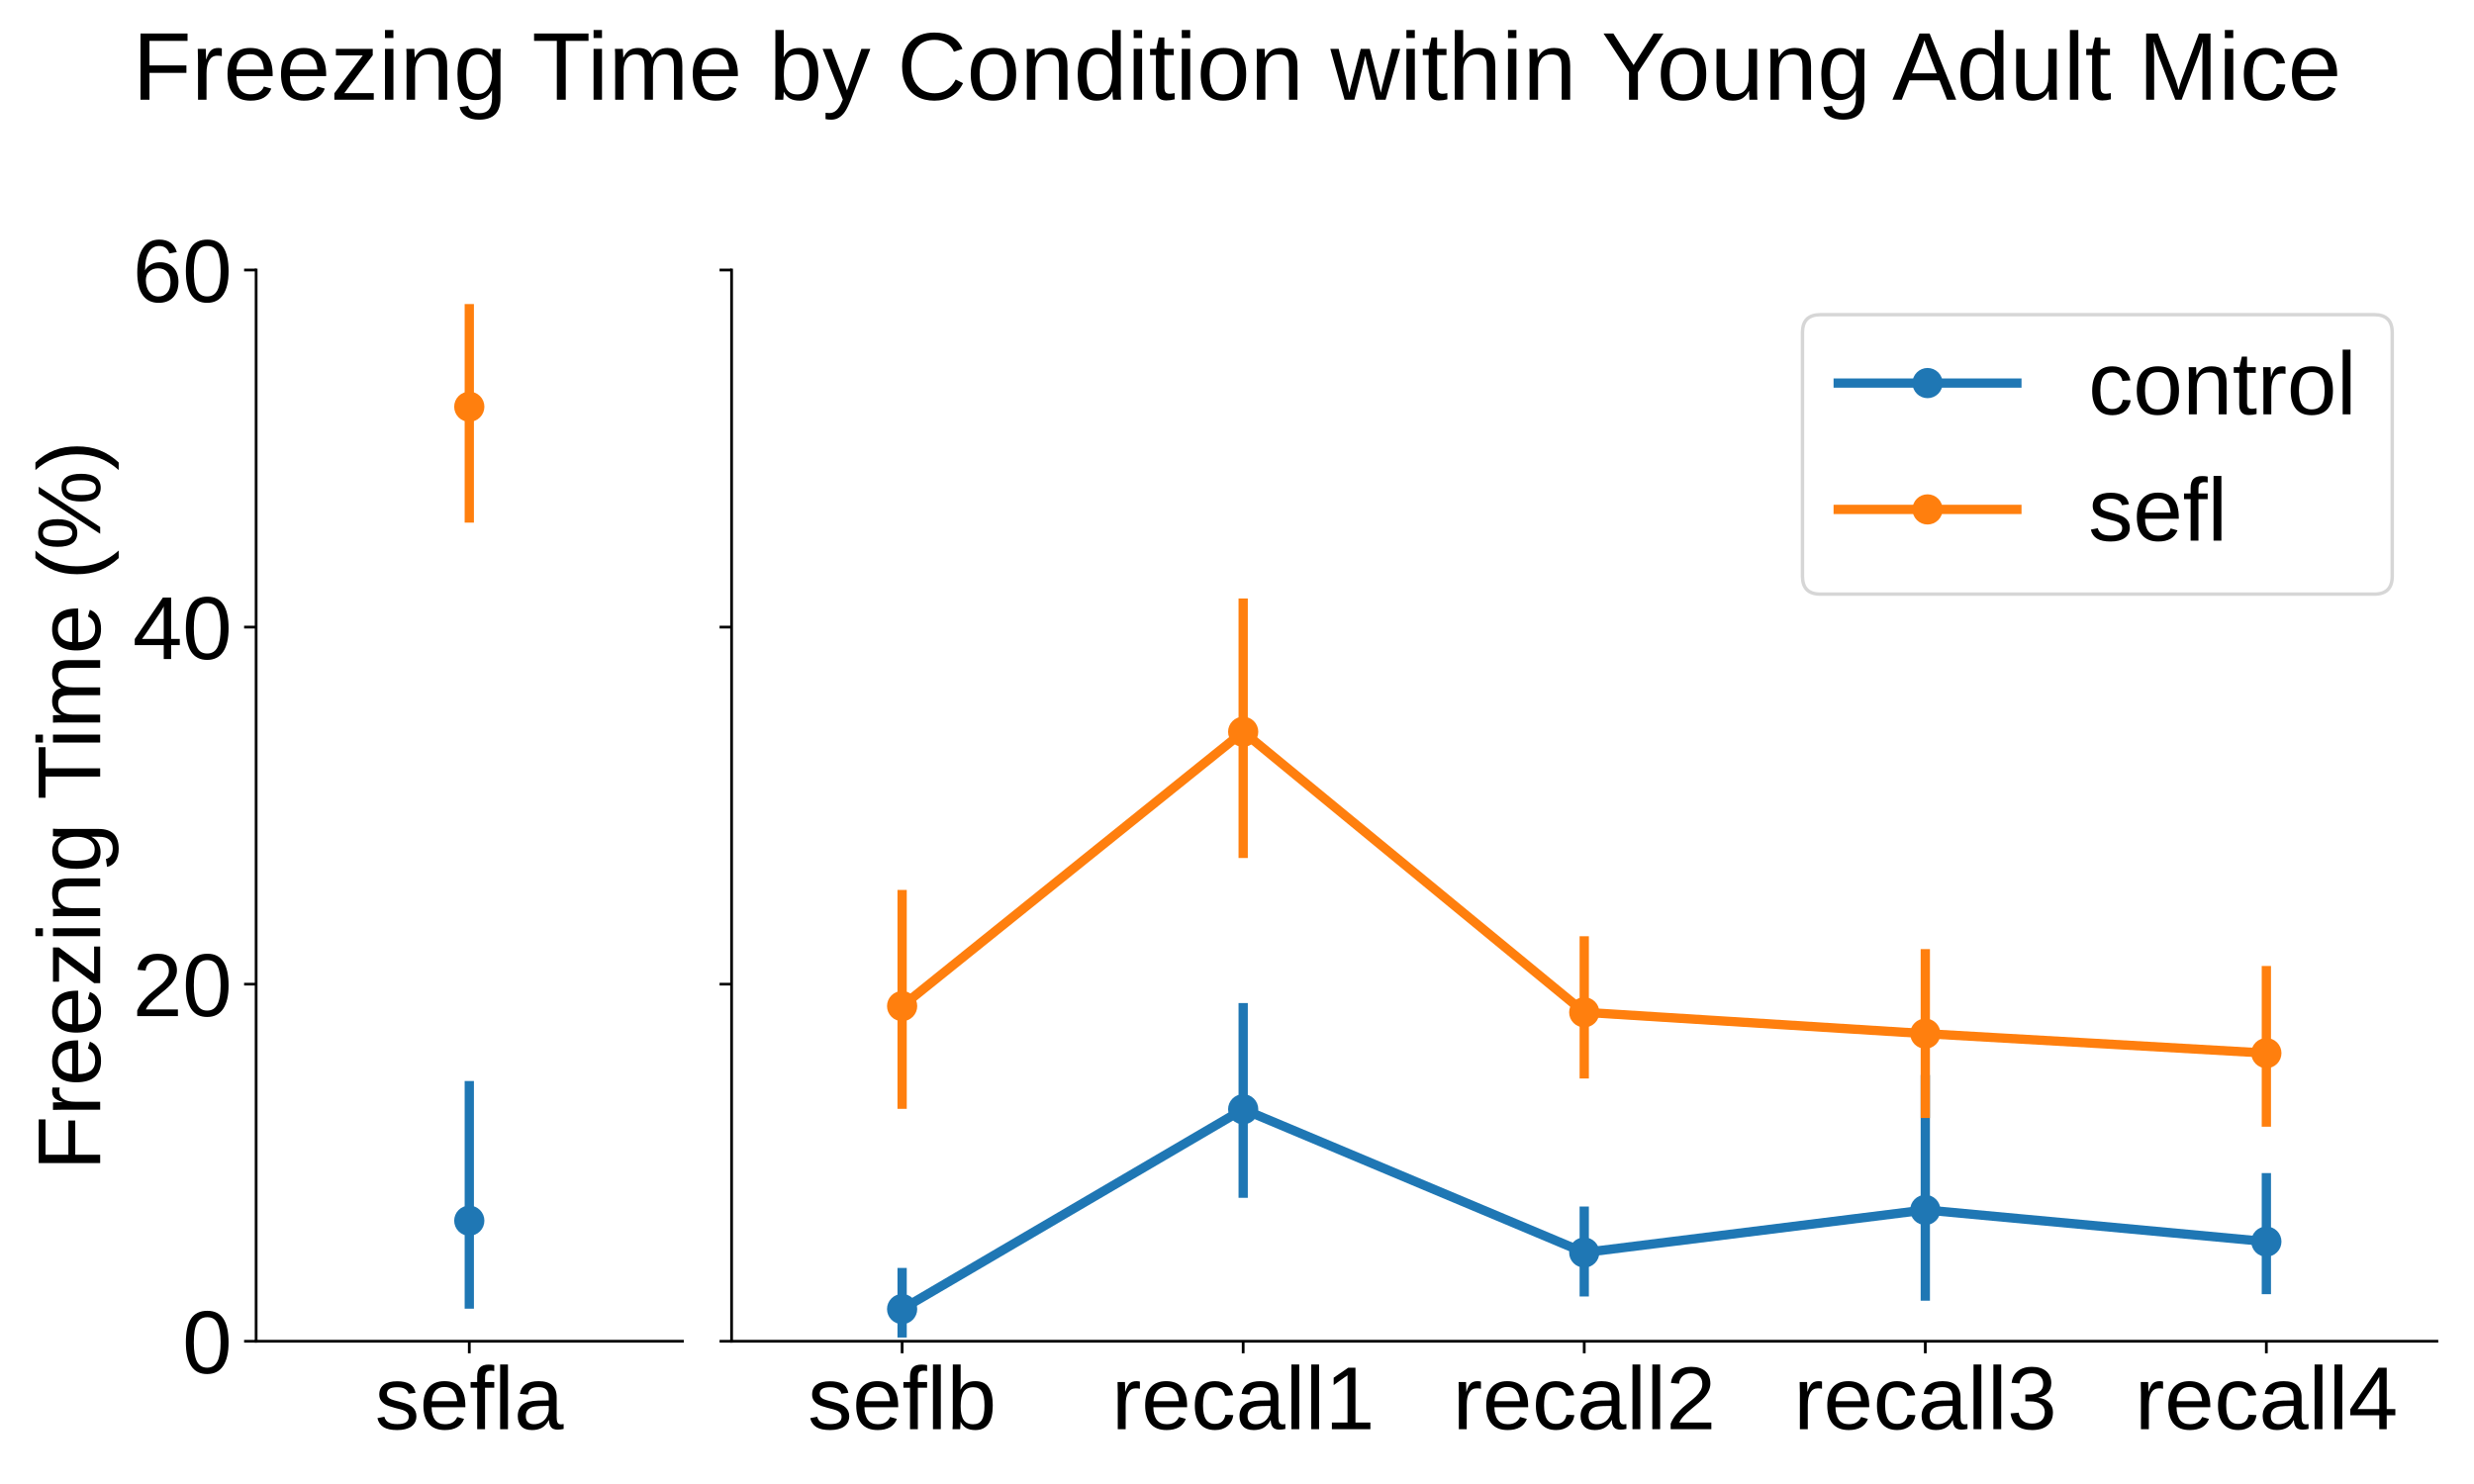
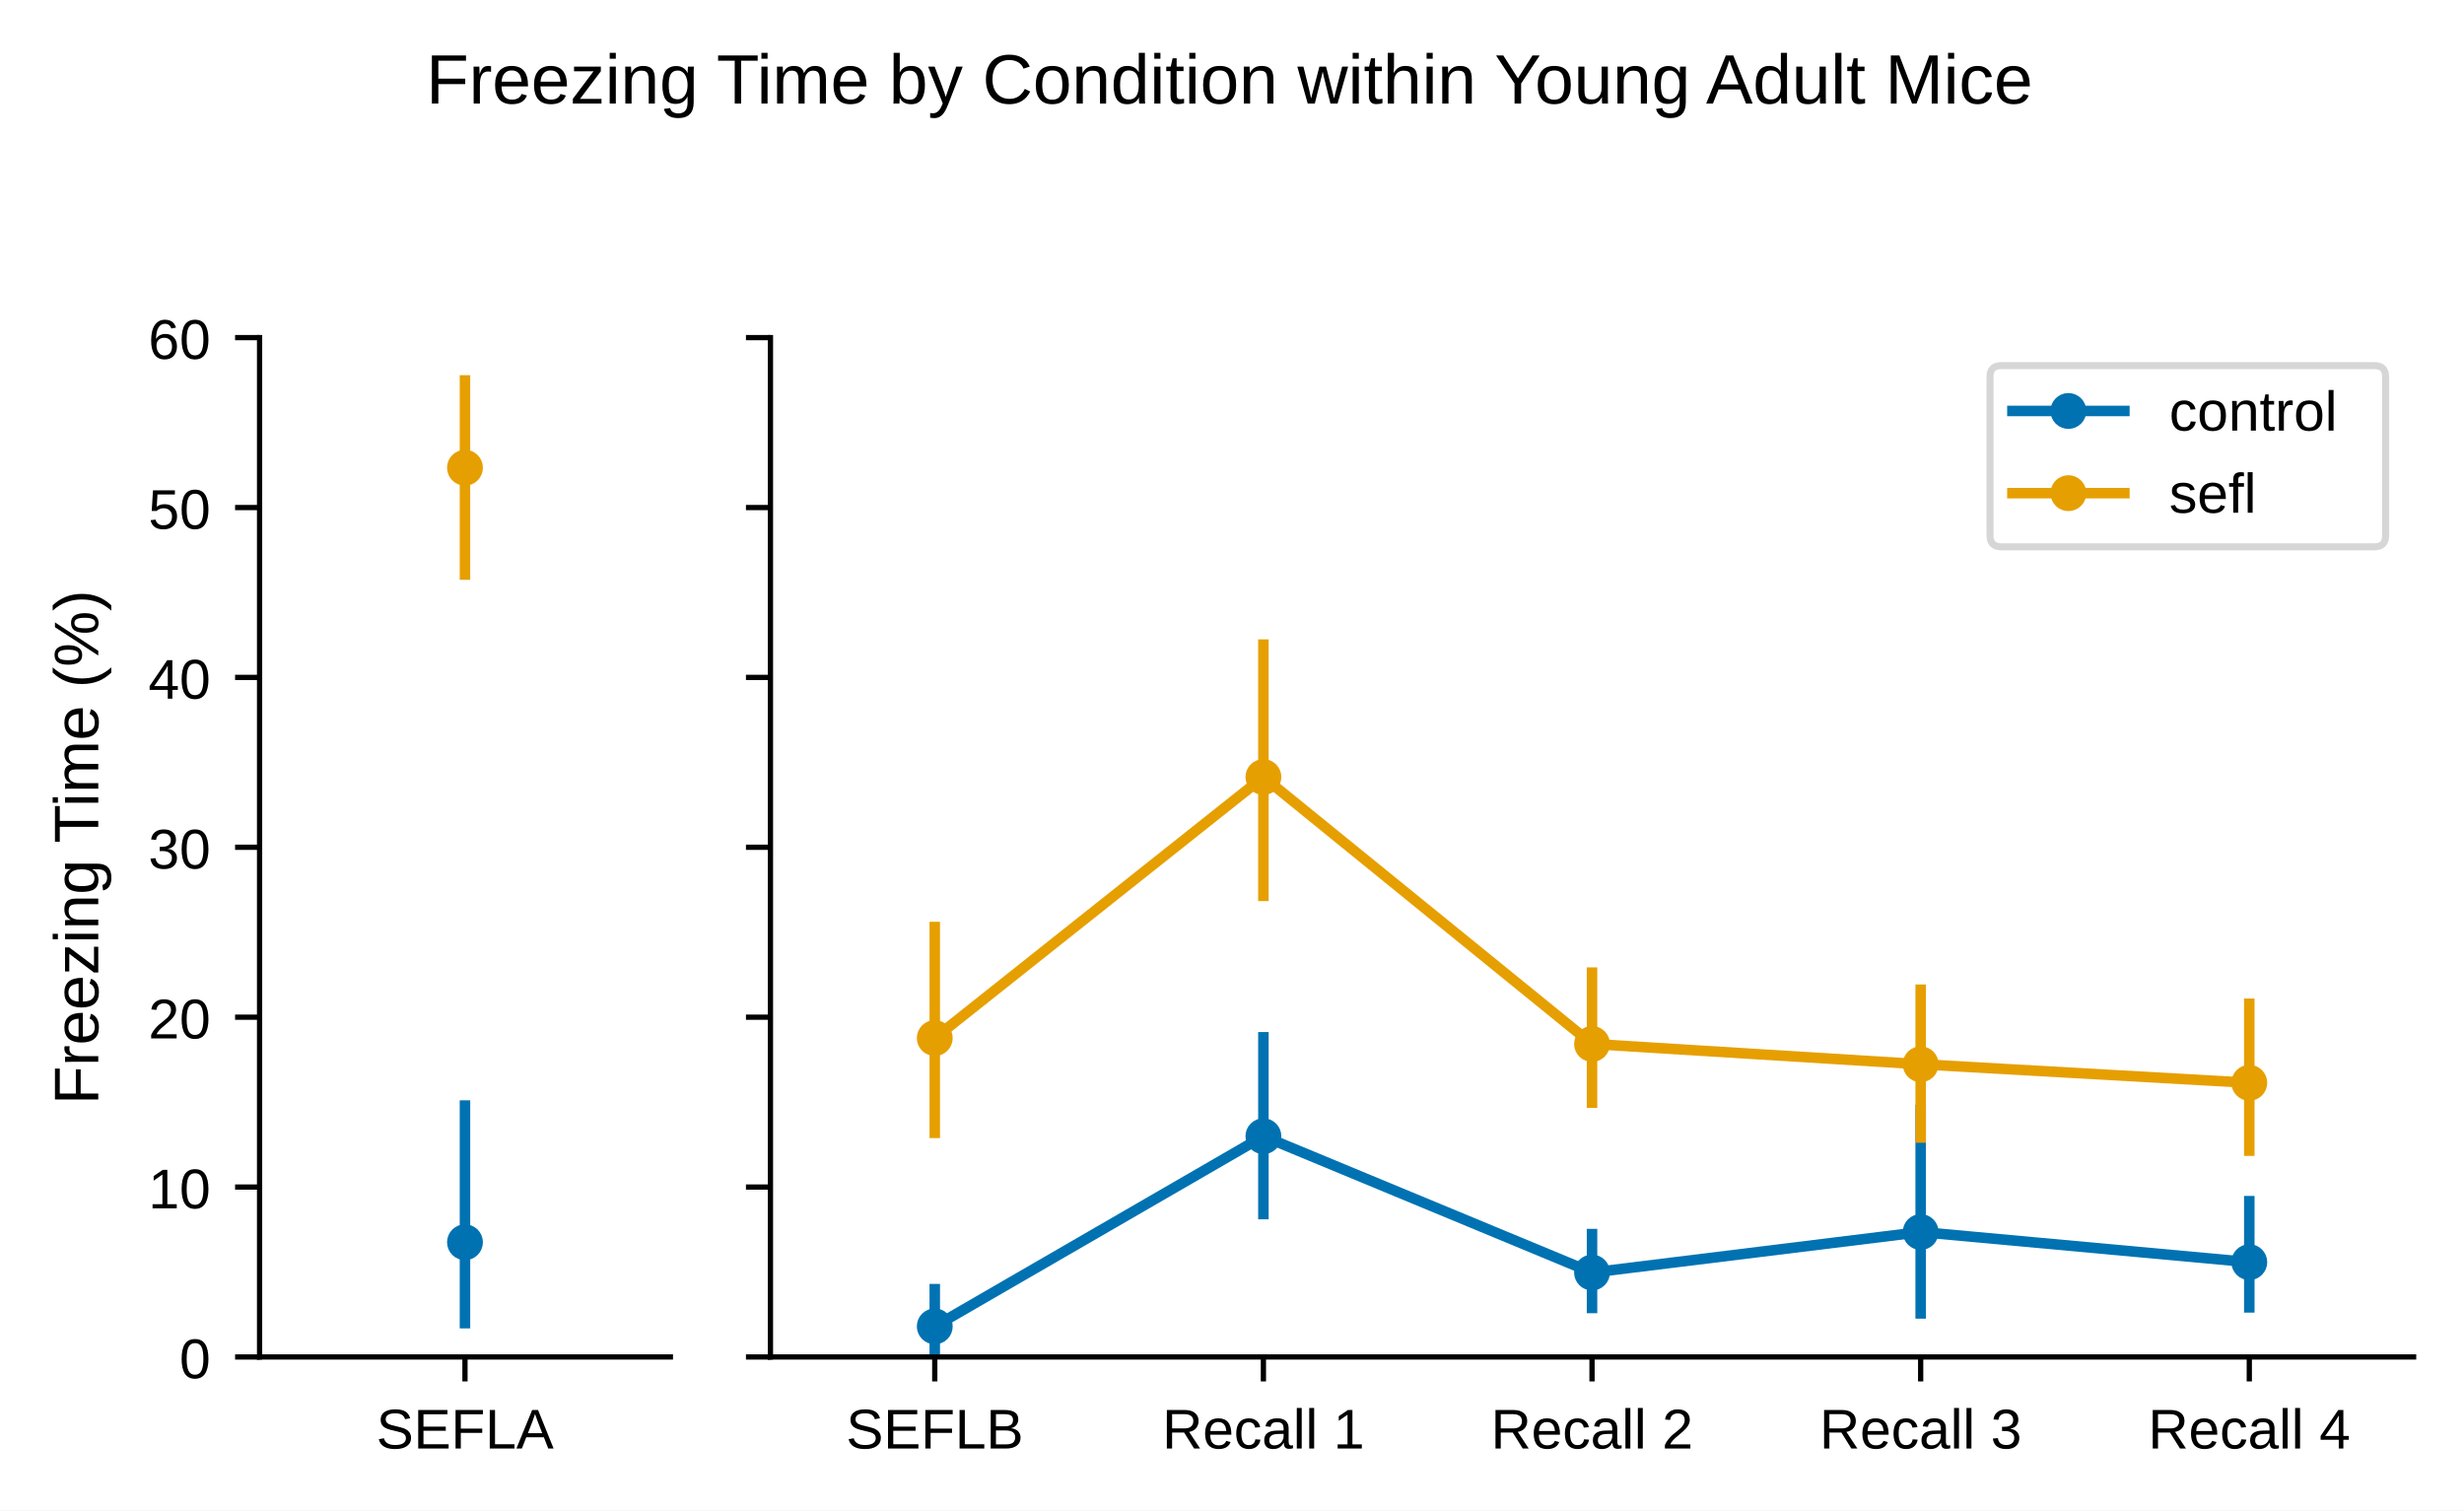
- <svg xmlns="http://www.w3.org/2000/svg" xmlns:xlink="http://www.w3.org/1999/xlink" width="720pt" height="432pt" viewBox="0 0 720 432" version="1.1">
+ <svg xmlns="http://www.w3.org/2000/svg" xmlns:xlink="http://www.w3.org/1999/xlink" width="352.07pt" height="215.822pt" viewBox="0 0 352.07 215.822" version="1.1">
  <defs>
    <style type="text/css">*{stroke-linejoin: round; stroke-linecap: butt}</style>
  </defs>
  <g id="figure_1">
    <g id="patch_1">
-       <path d="M 0 432  L 720 432  L 720 0  L 0 0  z " style="fill: #ffffff" />
+       <path d="M 0 215.822  L 352.07 215.822  L 352.07 -0  L 0 -0  z " style="fill: #ffffff" />
    </g>
    <g id="axes_1">
      <g id="patch_2">
-         <path d="M 74.54 390.44  L 198.612 390.44  L 198.612 78.604  L 74.54 78.604  z " style="fill: #ffffff" />
+         <path d="M 37.09 193.88  L 95.786 193.88  L 95.786 48.24  L 37.09 48.24  z " style="fill: #ffffff" />
      </g>
      <g id="matplotlib.axis_1">
        <g id="xtick_1">
          <g id="line2d_1">
            <defs>
-               <path id="m23a3d93030" d="M 0 0  L 0 3.5  " style="stroke: #000000; stroke-width: 0.8" />
+               <path id="m7a2c6f990d" d="M 0 0  L 0 3.5  " style="stroke: #000000; stroke-width: 0.75" />
            </defs>
            <g>
-               <use xlink:href="#m23a3d93030" x="136.576" y="390.44" style="stroke: #000000; stroke-width: 0.8" />
+               <use xlink:href="#m7a2c6f990d" x="66.438" y="193.88" style="stroke: #000000; stroke-width: 0.75" />
            </g>
          </g>
          <g id="text_1">
-             <text style="font-size: 26px; font-family: 'Arial'; text-anchor: middle" x="136.576" y="416.05" transform="rotate(-0 136.576 416.0503)">sefla</text>
+             <text style="font-size: 8px; font-family: 'Arial', 'Helvetica', 'DejaVu Sans', sans-serif; text-anchor: middle" x="66.438" y="206.959" transform="rotate(-0 66.43831 206.9588)">SEFLA</text>
          </g>
        </g>
      </g>
      <g id="matplotlib.axis_2">
        <g id="ytick_1">
          <g id="line2d_2">
            <defs>
-               <path id="m4cb5bb65d4" d="M 0 0  L -3.5 0  " style="stroke: #000000; stroke-width: 0.8" />
+               <path id="m211f5ee163" d="M 0 0  L -3.5 0  " style="stroke: #000000; stroke-width: 0.75" />
            </defs>
            <g>
-               <use xlink:href="#m4cb5bb65d4" x="74.54" y="390.44" style="stroke: #000000; stroke-width: 0.8" />
+               <use xlink:href="#m211f5ee163" x="37.09" y="193.88" style="stroke: #000000; stroke-width: 0.75" />
            </g>
          </g>
          <g id="text_2">
-             <text style="font-size: 26px; font-family: 'Arial'; text-anchor: end" x="67.54" y="399.745" transform="rotate(-0 67.54 399.7452)">0</text>
+             <text style="font-size: 8px; font-family: 'Arial', 'Helvetica', 'DejaVu Sans', sans-serif; text-anchor: end" x="30.09" y="196.919" transform="rotate(-0 30.09031 196.9194)">0</text>
          </g>
        </g>
        <g id="ytick_2">
          <g id="line2d_3">
            <g>
-               <use xlink:href="#m4cb5bb65d4" x="74.54" y="286.495" style="stroke: #000000; stroke-width: 0.8" />
+               <use xlink:href="#m211f5ee163" x="37.09" y="169.607" style="stroke: #000000; stroke-width: 0.75" />
            </g>
          </g>
          <g id="text_3">
-             <text style="font-size: 26px; font-family: 'Arial'; text-anchor: end" x="67.54" y="295.8" transform="rotate(-0 67.54 295.7997)">20</text>
+             <text style="font-size: 8px; font-family: 'Arial', 'Helvetica', 'DejaVu Sans', sans-serif; text-anchor: end" x="30.09" y="172.646" transform="rotate(-0 30.09031 172.646)">10</text>
          </g>
        </g>
        <g id="ytick_3">
          <g id="line2d_4">
            <g>
-               <use xlink:href="#m4cb5bb65d4" x="74.54" y="182.549" style="stroke: #000000; stroke-width: 0.8" />
+               <use xlink:href="#m211f5ee163" x="37.09" y="145.333" style="stroke: #000000; stroke-width: 0.75" />
            </g>
          </g>
          <g id="text_4">
-             <text style="font-size: 26px; font-family: 'Arial'; text-anchor: end" x="67.54" y="191.854" transform="rotate(-0 67.54 191.8543)">40</text>
+             <text style="font-size: 8px; font-family: 'Arial', 'Helvetica', 'DejaVu Sans', sans-serif; text-anchor: end" x="30.09" y="148.373" transform="rotate(-0 30.09031 148.3727)">20</text>
          </g>
        </g>
        <g id="ytick_4">
          <g id="line2d_5">
            <g>
-               <use xlink:href="#m4cb5bb65d4" x="74.54" y="78.604" style="stroke: #000000; stroke-width: 0.8" />
+               <use xlink:href="#m211f5ee163" x="37.09" y="121.06" style="stroke: #000000; stroke-width: 0.75" />
            </g>
          </g>
          <g id="text_5">
-             <text style="font-size: 26px; font-family: 'Arial'; text-anchor: end" x="67.54" y="87.909" transform="rotate(-0 67.54 87.90891)">60</text>
-           </g>
-         </g>
-         <g id="text_6">
-           <text style="font-size: 26px; font-family: 'Arial'; text-anchor: middle" x="29.151" y="234.522" transform="rotate(-90 29.15094 234.5219)">Freezing Time (%)</text>
-         </g>
-       </g>
-       <g id="line2d_6">
-         <path d="M 136.576 355.348  " clip-path="url(#pa7de10705b)" style="fill: none; stroke: #1f77b4; stroke-width: 2.7; stroke-linecap: square" />
+             <text style="font-size: 8px; font-family: 'Arial', 'Helvetica', 'DejaVu Sans', sans-serif; text-anchor: end" x="30.09" y="124.099" transform="rotate(-0 30.09031 124.0994)">30</text>
+           </g>
+         </g>
+         <g id="ytick_5">
+           <g id="line2d_6">
+             <g>
+               <use xlink:href="#m211f5ee163" x="37.09" y="96.787" style="stroke: #000000; stroke-width: 0.75" />
+             </g>
+           </g>
+           <g id="text_6">
+             <text style="font-size: 8px; font-family: 'Arial', 'Helvetica', 'DejaVu Sans', sans-serif; text-anchor: end" x="30.09" y="99.826" transform="rotate(-0 30.09031 99.82604)">40</text>
+           </g>
+         </g>
+         <g id="ytick_6">
+           <g id="line2d_7">
+             <g>
+               <use xlink:href="#m211f5ee163" x="37.09" y="72.513" style="stroke: #000000; stroke-width: 0.75" />
+             </g>
+           </g>
+           <g id="text_7">
+             <text style="font-size: 8px; font-family: 'Arial', 'Helvetica', 'DejaVu Sans', sans-serif; text-anchor: end" x="30.09" y="75.553" transform="rotate(-0 30.09031 75.55271)">50</text>
+           </g>
+         </g>
+         <g id="ytick_7">
+           <g id="line2d_8">
+             <g>
+               <use xlink:href="#m211f5ee163" x="37.09" y="48.24" style="stroke: #000000; stroke-width: 0.75" />
+             </g>
+           </g>
+           <g id="text_8">
+             <text style="font-size: 8px; font-family: 'Arial', 'Helvetica', 'DejaVu Sans', sans-serif; text-anchor: end" x="30.09" y="51.279" transform="rotate(-0 30.09031 51.27938)">60</text>
+           </g>
+         </g>
+         <g id="text_9">
+           <text style="font-size: 9px; font-family: 'Arial', 'Helvetica', 'DejaVu Sans', sans-serif; text-anchor: middle" x="14.039" y="121.06" transform="rotate(-90 14.03859 121.06)">Freezing Time (%)</text>
+         </g>
+       </g>
+       <g id="line2d_9">
+         <path d="M 66.438 177.491  " clip-path="url(#p6050e5d691)" style="fill: none; stroke: #0072b2; stroke-width: 1.5; stroke-linecap: square" />
        <defs>
-           <path id="m15bb2b3125" d="M 0 3.384  C 0.897 3.384 1.758 3.027 2.393 2.393  C 3.027 1.758 3.384 0.897 3.384 0  C 3.384 -0.897 3.027 -1.758 2.393 -2.393  C 1.758 -3.027 0.897 -3.384 0 -3.384  C -0.897 -3.384 -1.758 -3.027 -2.393 -2.393  C -3.027 -1.758 -3.384 -0.897 -3.384 0  C -3.384 0.897 -3.027 1.758 -2.393 2.393  C -1.758 3.027 -0.897 3.384 0 3.384  z " style="stroke: #1f77b4; stroke-width: 2.025" />
+           <path id="m2205659976" d="M 0 2  C 0.53 2 1.039 1.789 1.414 1.414  C 1.789 1.039 2 0.53 2 0  C 2 -0.53 1.789 -1.039 1.414 -1.414  C 1.039 -1.789 0.53 -2 0 -2  C -0.53 -2 -1.039 -1.789 -1.414 -1.414  C -1.789 -1.039 -2 -0.53 -2 0  C -2 0.53 -1.789 1.039 -1.414 1.414  C -1.039 1.789 -0.53 2 0 2  z " style="stroke: #0072b2; stroke-width: 1.125" />
        </defs>
-         <g clip-path="url(#pa7de10705b)">
-           <use xlink:href="#m15bb2b3125" x="136.576" y="355.348" style="fill: #1f77b4; stroke: #1f77b4; stroke-width: 2.025" />
-         </g>
-       </g>
-       <g id="line2d_7">
-         <path d="M 136.576 379.625  L 136.576 316.029  " clip-path="url(#pa7de10705b)" style="fill: none; stroke: #1f77b4; stroke-width: 2.7; stroke-linecap: square" />
-       </g>
-       <g id="line2d_8">
-         <path d="M 136.576 118.4  " clip-path="url(#pa7de10705b)" style="fill: none; stroke: #ff7f0e; stroke-width: 2.7; stroke-linecap: square" />
+         <g clip-path="url(#p6050e5d691)">
+           <use xlink:href="#m2205659976" x="66.438" y="177.491" style="fill: #0072b2; stroke: #0072b2; stroke-width: 1.125" />
+         </g>
+       </g>
+       <g id="line2d_10">
+         <path d="M 66.438 189.05  L 66.438 157.96  " clip-path="url(#p6050e5d691)" style="fill: none; stroke: #0072b2; stroke-width: 1.5; stroke-linecap: square" />
+       </g>
+       <g id="line2d_11">
+         <path d="M 66.438 66.827  " clip-path="url(#p6050e5d691)" style="fill: none; stroke: #e69f00; stroke-width: 1.5; stroke-linecap: square" />
        <defs>
-           <path id="mc28b41b4f5" d="M 0 3.384  C 0.897 3.384 1.758 3.027 2.393 2.393  C 3.027 1.758 3.384 0.897 3.384 0  C 3.384 -0.897 3.027 -1.758 2.393 -2.393  C 1.758 -3.027 0.897 -3.384 0 -3.384  C -0.897 -3.384 -1.758 -3.027 -2.393 -2.393  C -3.027 -1.758 -3.384 -0.897 -3.384 0  C -3.384 0.897 -3.027 1.758 -2.393 2.393  C -1.758 3.027 -0.897 3.384 0 3.384  z " style="stroke: #ff7f0e; stroke-width: 2.025" />
+           <path id="m8984ef187b" d="M 0 2  C 0.53 2 1.039 1.789 1.414 1.414  C 1.789 1.039 2 0.53 2 0  C 2 -0.53 1.789 -1.039 1.414 -1.414  C 1.039 -1.789 0.53 -2 0 -2  C -0.53 -2 -1.039 -1.789 -1.414 -1.414  C -1.789 -1.039 -2 -0.53 -2 0  C -2 0.53 -1.789 1.039 -1.414 1.414  C -1.039 1.789 -0.53 2 0 2  z " style="stroke: #e69f00; stroke-width: 1.125" />
        </defs>
-         <g clip-path="url(#pa7de10705b)">
-           <use xlink:href="#mc28b41b4f5" x="136.576" y="118.4" style="fill: #ff7f0e; stroke: #ff7f0e; stroke-width: 2.025" />
-         </g>
-       </g>
-       <g id="line2d_9">
-         <path d="M 136.576 150.798  L 136.576 89.856  " clip-path="url(#pa7de10705b)" style="fill: none; stroke: #ff7f0e; stroke-width: 2.7; stroke-linecap: square" />
-       </g>
-       <g id="line2d_10" />
-       <g id="line2d_11" />
+         <g clip-path="url(#p6050e5d691)">
+           <use xlink:href="#m8984ef187b" x="66.438" y="66.827" style="fill: #e69f00; stroke: #e69f00; stroke-width: 1.125" />
+         </g>
+       </g>
+       <g id="line2d_12">
+         <path d="M 66.438 82.097  L 66.438 54.361  " clip-path="url(#p6050e5d691)" style="fill: none; stroke: #e69f00; stroke-width: 1.5; stroke-linecap: square" />
+       </g>
+       <g id="line2d_13" />
+       <g id="line2d_14" />
      <g id="patch_3">
-         <path d="M 74.54 390.44  L 74.54 78.604  " style="fill: none; stroke: #000000; stroke-width: 0.8; stroke-linejoin: miter; stroke-linecap: square" />
+         <path d="M 37.09 193.88  L 37.09 48.24  " style="fill: none; stroke: #000000; stroke-width: 0.75; stroke-linejoin: miter; stroke-linecap: square" />
      </g>
      <g id="patch_4">
-         <path d="M 74.54 390.44  L 198.612 390.44  " style="fill: none; stroke: #000000; stroke-width: 0.8; stroke-linejoin: miter; stroke-linecap: square" />
+         <path d="M 37.09 193.88  L 95.786 193.88  " style="fill: none; stroke: #000000; stroke-width: 0.75; stroke-linejoin: miter; stroke-linecap: square" />
      </g>
    </g>
    <g id="axes_2">
      <g id="patch_5">
-         <path d="M 212.912 390.44  L 709.2 390.44  L 709.2 78.604  L 212.912 78.604  z " style="fill: #ffffff" />
+         <path d="M 110.086 193.88  L 344.87 193.88  L 344.87 48.24  L 110.086 48.24  z " style="fill: #ffffff" />
      </g>
      <g id="matplotlib.axis_3">
        <g id="xtick_2">
-           <g id="line2d_12">
-             <g>
-               <use xlink:href="#m23a3d93030" x="262.541" y="390.44" style="stroke: #000000; stroke-width: 0.8" />
-             </g>
-           </g>
-           <g id="text_7">
-             <text style="font-size: 26px; font-family: 'Arial'; text-anchor: middle" x="262.541" y="416.05" transform="rotate(-0 262.5408 416.0503)">seflb</text>
+           <g id="line2d_15">
+             <g>
+               <use xlink:href="#m7a2c6f990d" x="133.565" y="193.88" style="stroke: #000000; stroke-width: 0.75" />
+             </g>
+           </g>
+           <g id="text_10">
+             <text style="font-size: 8px; font-family: 'Arial', 'Helvetica', 'DejaVu Sans', sans-serif; text-anchor: middle" x="133.565" y="206.959" transform="rotate(-0 133.5647 206.9588)">SEFLB</text>
          </g>
        </g>
        <g id="xtick_3">
-           <g id="line2d_13">
-             <g>
-               <use xlink:href="#m23a3d93030" x="361.798" y="390.44" style="stroke: #000000; stroke-width: 0.8" />
-             </g>
-           </g>
-           <g id="text_8">
-             <text style="font-size: 26px; font-family: 'Arial'; text-anchor: middle" x="361.798" y="416.05" transform="rotate(-0 361.7984 416.0503)">recall1</text>
+           <g id="line2d_16">
+             <g>
+               <use xlink:href="#m7a2c6f990d" x="180.522" y="193.88" style="stroke: #000000; stroke-width: 0.75" />
+             </g>
+           </g>
+           <g id="text_11">
+             <text style="font-size: 8px; font-family: 'Arial', 'Helvetica', 'DejaVu Sans', sans-serif; text-anchor: middle" x="180.522" y="206.959" transform="rotate(-0 180.5215 206.9588)">Recall 1</text>
          </g>
        </g>
        <g id="xtick_4">
-           <g id="line2d_14">
-             <g>
-               <use xlink:href="#m23a3d93030" x="461.056" y="390.44" style="stroke: #000000; stroke-width: 0.8" />
-             </g>
-           </g>
-           <g id="text_9">
-             <text style="font-size: 26px; font-family: 'Arial'; text-anchor: middle" x="461.056" y="416.05" transform="rotate(-0 461.056 416.0503)">recall2</text>
+           <g id="line2d_17">
+             <g>
+               <use xlink:href="#m7a2c6f990d" x="227.478" y="193.88" style="stroke: #000000; stroke-width: 0.75" />
+             </g>
+           </g>
+           <g id="text_12">
+             <text style="font-size: 8px; font-family: 'Arial', 'Helvetica', 'DejaVu Sans', sans-serif; text-anchor: middle" x="227.478" y="206.959" transform="rotate(-0 227.4783 206.9588)">Recall 2</text>
          </g>
        </g>
        <g id="xtick_5">
-           <g id="line2d_15">
-             <g>
-               <use xlink:href="#m23a3d93030" x="560.314" y="390.44" style="stroke: #000000; stroke-width: 0.8" />
-             </g>
-           </g>
-           <g id="text_10">
-             <text style="font-size: 26px; font-family: 'Arial'; text-anchor: middle" x="560.314" y="416.05" transform="rotate(-0 560.3136 416.0503)">recall3</text>
+           <g id="line2d_18">
+             <g>
+               <use xlink:href="#m7a2c6f990d" x="274.435" y="193.88" style="stroke: #000000; stroke-width: 0.75" />
+             </g>
+           </g>
+           <g id="text_13">
+             <text style="font-size: 8px; font-family: 'Arial', 'Helvetica', 'DejaVu Sans', sans-serif; text-anchor: middle" x="274.435" y="206.959" transform="rotate(-0 274.4351 206.9588)">Recall 3</text>
          </g>
        </g>
        <g id="xtick_6">
-           <g id="line2d_16">
-             <g>
-               <use xlink:href="#m23a3d93030" x="659.571" y="390.44" style="stroke: #000000; stroke-width: 0.8" />
-             </g>
-           </g>
-           <g id="text_11">
-             <text style="font-size: 26px; font-family: 'Arial'; text-anchor: middle" x="659.571" y="416.05" transform="rotate(-0 659.5712 416.0503)">recall4</text>
+           <g id="line2d_19">
+             <g>
+               <use xlink:href="#m7a2c6f990d" x="321.392" y="193.88" style="stroke: #000000; stroke-width: 0.75" />
+             </g>
+           </g>
+           <g id="text_14">
+             <text style="font-size: 8px; font-family: 'Arial', 'Helvetica', 'DejaVu Sans', sans-serif; text-anchor: middle" x="321.392" y="206.959" transform="rotate(-0 321.3919 206.9588)">Recall 4</text>
          </g>
        </g>
      </g>
      <g id="matplotlib.axis_4">
-         <g id="ytick_5">
-           <g id="line2d_17">
-             <g>
-               <use xlink:href="#m4cb5bb65d4" x="212.912" y="390.44" style="stroke: #000000; stroke-width: 0.8" />
-             </g>
-           </g>
-         </g>
-         <g id="ytick_6">
-           <g id="line2d_18">
-             <g>
-               <use xlink:href="#m4cb5bb65d4" x="212.912" y="286.495" style="stroke: #000000; stroke-width: 0.8" />
-             </g>
-           </g>
-         </g>
-         <g id="ytick_7">
-           <g id="line2d_19">
-             <g>
-               <use xlink:href="#m4cb5bb65d4" x="212.912" y="182.549" style="stroke: #000000; stroke-width: 0.8" />
-             </g>
-           </g>
-         </g>
        <g id="ytick_8">
          <g id="line2d_20">
            <g>
-               <use xlink:href="#m4cb5bb65d4" x="212.912" y="78.604" style="stroke: #000000; stroke-width: 0.8" />
-             </g>
-           </g>
-         </g>
-       </g>
-       <g id="line2d_21">
-         <path d="M 262.541 381.078  L 361.798 322.914  L 461.056 364.611  L 560.314 352.22  L 659.571 361.438  " clip-path="url(#pb5c2df17d9)" style="fill: none; stroke: #1f77b4; stroke-width: 2.7; stroke-linecap: square" />
-         <g clip-path="url(#pb5c2df17d9)">
-           <use xlink:href="#m15bb2b3125" x="262.541" y="381.078" style="fill: #1f77b4; stroke: #1f77b4; stroke-width: 2.025" />
-           <use xlink:href="#m15bb2b3125" x="361.798" y="322.914" style="fill: #1f77b4; stroke: #1f77b4; stroke-width: 2.025" />
-           <use xlink:href="#m15bb2b3125" x="461.056" y="364.611" style="fill: #1f77b4; stroke: #1f77b4; stroke-width: 2.025" />
-           <use xlink:href="#m15bb2b3125" x="560.314" y="352.22" style="fill: #1f77b4; stroke: #1f77b4; stroke-width: 2.025" />
-           <use xlink:href="#m15bb2b3125" x="659.571" y="361.438" style="fill: #1f77b4; stroke: #1f77b4; stroke-width: 2.025" />
-         </g>
-       </g>
-       <g id="line2d_22">
-         <path d="M 262.541 388.013  L 262.541 370.448  " clip-path="url(#pb5c2df17d9)" style="fill: none; stroke: #1f77b4; stroke-width: 2.7; stroke-linecap: square" />
-       </g>
-       <g id="line2d_23">
-         <path d="M 361.798 347.332  L 361.798 293.35  " clip-path="url(#pb5c2df17d9)" style="fill: none; stroke: #1f77b4; stroke-width: 2.7; stroke-linecap: square" />
-       </g>
-       <g id="line2d_24">
-         <path d="M 461.056 376.063  L 461.056 352.582  " clip-path="url(#pb5c2df17d9)" style="fill: none; stroke: #1f77b4; stroke-width: 2.7; stroke-linecap: square" />
-       </g>
-       <g id="line2d_25">
-         <path d="M 560.314 377.296  L 560.314 314.3  " clip-path="url(#pb5c2df17d9)" style="fill: none; stroke: #1f77b4; stroke-width: 2.7; stroke-linecap: square" />
-       </g>
-       <g id="line2d_26">
-         <path d="M 659.571 375.399  L 659.571 342.85  " clip-path="url(#pb5c2df17d9)" style="fill: none; stroke: #1f77b4; stroke-width: 2.7; stroke-linecap: square" />
+               <use xlink:href="#m211f5ee163" x="110.086" y="193.88" style="stroke: #000000; stroke-width: 0.75" />
+             </g>
+           </g>
+         </g>
+         <g id="ytick_9">
+           <g id="line2d_21">
+             <g>
+               <use xlink:href="#m211f5ee163" x="110.086" y="169.607" style="stroke: #000000; stroke-width: 0.75" />
+             </g>
+           </g>
+         </g>
+         <g id="ytick_10">
+           <g id="line2d_22">
+             <g>
+               <use xlink:href="#m211f5ee163" x="110.086" y="145.333" style="stroke: #000000; stroke-width: 0.75" />
+             </g>
+           </g>
+         </g>
+         <g id="ytick_11">
+           <g id="line2d_23">
+             <g>
+               <use xlink:href="#m211f5ee163" x="110.086" y="121.06" style="stroke: #000000; stroke-width: 0.75" />
+             </g>
+           </g>
+         </g>
+         <g id="ytick_12">
+           <g id="line2d_24">
+             <g>
+               <use xlink:href="#m211f5ee163" x="110.086" y="96.787" style="stroke: #000000; stroke-width: 0.75" />
+             </g>
+           </g>
+         </g>
+         <g id="ytick_13">
+           <g id="line2d_25">
+             <g>
+               <use xlink:href="#m211f5ee163" x="110.086" y="72.513" style="stroke: #000000; stroke-width: 0.75" />
+             </g>
+           </g>
+         </g>
+         <g id="ytick_14">
+           <g id="line2d_26">
+             <g>
+               <use xlink:href="#m211f5ee163" x="110.086" y="48.24" style="stroke: #000000; stroke-width: 0.75" />
+             </g>
+           </g>
+         </g>
      </g>
      <g id="line2d_27">
-         <path d="M 262.541 292.879  L 361.798 213.026  L 461.056 294.689  L 560.314 300.899  L 659.571 306.572  " clip-path="url(#pb5c2df17d9)" style="fill: none; stroke: #ff7f0e; stroke-width: 2.7; stroke-linecap: square" />
-         <g clip-path="url(#pb5c2df17d9)">
-           <use xlink:href="#mc28b41b4f5" x="262.541" y="292.879" style="fill: #ff7f0e; stroke: #ff7f0e; stroke-width: 2.025" />
-           <use xlink:href="#mc28b41b4f5" x="361.798" y="213.026" style="fill: #ff7f0e; stroke: #ff7f0e; stroke-width: 2.025" />
-           <use xlink:href="#mc28b41b4f5" x="461.056" y="294.689" style="fill: #ff7f0e; stroke: #ff7f0e; stroke-width: 2.025" />
-           <use xlink:href="#mc28b41b4f5" x="560.314" y="300.899" style="fill: #ff7f0e; stroke: #ff7f0e; stroke-width: 2.025" />
-           <use xlink:href="#mc28b41b4f5" x="659.571" y="306.572" style="fill: #ff7f0e; stroke: #ff7f0e; stroke-width: 2.025" />
+         <path d="M 133.565 189.508  L 180.522 162.342  L 227.478 181.817  L 274.435 176.03  L 321.392 180.335  " clip-path="url(#p21132ad039)" style="fill: none; stroke: #0072b2; stroke-width: 1.5; stroke-linecap: square" />
+         <g clip-path="url(#p21132ad039)">
+           <use xlink:href="#m2205659976" x="133.565" y="189.508" style="fill: #0072b2; stroke: #0072b2; stroke-width: 1.125" />
+           <use xlink:href="#m2205659976" x="180.522" y="162.342" style="fill: #0072b2; stroke: #0072b2; stroke-width: 1.125" />
+           <use xlink:href="#m2205659976" x="227.478" y="181.817" style="fill: #0072b2; stroke: #0072b2; stroke-width: 1.125" />
+           <use xlink:href="#m2205659976" x="274.435" y="176.03" style="fill: #0072b2; stroke: #0072b2; stroke-width: 1.125" />
+           <use xlink:href="#m2205659976" x="321.392" y="180.335" style="fill: #0072b2; stroke: #0072b2; stroke-width: 1.125" />
        </g>
      </g>
      <g id="line2d_28">
-         <path d="M 262.541 321.446  L 262.541 260.419  " clip-path="url(#pb5c2df17d9)" style="fill: none; stroke: #ff7f0e; stroke-width: 2.7; stroke-linecap: square" />
+         <path d="M 133.565 192.78  L 133.565 184.189  " clip-path="url(#p21132ad039)" style="fill: none; stroke: #0072b2; stroke-width: 1.5; stroke-linecap: square" />
      </g>
      <g id="line2d_29">
-         <path d="M 361.798 248.43  L 361.798 175.564  " clip-path="url(#pb5c2df17d9)" style="fill: none; stroke: #ff7f0e; stroke-width: 2.7; stroke-linecap: square" />
+         <path d="M 180.522 173.462  L 180.522 148.209  " clip-path="url(#p21132ad039)" style="fill: none; stroke: #0072b2; stroke-width: 1.5; stroke-linecap: square" />
      </g>
      <g id="line2d_30">
-         <path d="M 461.056 312.614  L 461.056 273.887  " clip-path="url(#pb5c2df17d9)" style="fill: none; stroke: #ff7f0e; stroke-width: 2.7; stroke-linecap: square" />
+         <path d="M 227.478 186.884  L 227.478 176.325  " clip-path="url(#p21132ad039)" style="fill: none; stroke: #0072b2; stroke-width: 1.5; stroke-linecap: square" />
      </g>
      <g id="line2d_31">
-         <path d="M 560.314 324.101  L 560.314 277.632  " clip-path="url(#pb5c2df17d9)" style="fill: none; stroke: #ff7f0e; stroke-width: 2.7; stroke-linecap: square" />
+         <path d="M 274.435 187.655  L 274.435 158.605  " clip-path="url(#p21132ad039)" style="fill: none; stroke: #0072b2; stroke-width: 1.5; stroke-linecap: square" />
      </g>
      <g id="line2d_32">
-         <path d="M 659.571 326.65  L 659.571 282.558  " clip-path="url(#pb5c2df17d9)" style="fill: none; stroke: #ff7f0e; stroke-width: 2.7; stroke-linecap: square" />
-       </g>
-       <g id="line2d_33" />
-       <g id="line2d_34" />
+         <path d="M 321.392 186.796  L 321.392 171.623  " clip-path="url(#p21132ad039)" style="fill: none; stroke: #0072b2; stroke-width: 1.5; stroke-linecap: square" />
+       </g>
+       <g id="line2d_33">
+         <path d="M 133.565 148.315  L 180.522 111.021  L 227.478 149.16  L 274.435 152.061  L 321.392 154.71  " clip-path="url(#p21132ad039)" style="fill: none; stroke: #e69f00; stroke-width: 1.5; stroke-linecap: square" />
+         <g clip-path="url(#p21132ad039)">
+           <use xlink:href="#m8984ef187b" x="133.565" y="148.315" style="fill: #e69f00; stroke: #e69f00; stroke-width: 1.125" />
+           <use xlink:href="#m8984ef187b" x="180.522" y="111.021" style="fill: #e69f00; stroke: #e69f00; stroke-width: 1.125" />
+           <use xlink:href="#m8984ef187b" x="227.478" y="149.16" style="fill: #e69f00; stroke: #e69f00; stroke-width: 1.125" />
+           <use xlink:href="#m8984ef187b" x="274.435" y="152.061" style="fill: #e69f00; stroke: #e69f00; stroke-width: 1.125" />
+           <use xlink:href="#m8984ef187b" x="321.392" y="154.71" style="fill: #e69f00; stroke: #e69f00; stroke-width: 1.125" />
+         </g>
+       </g>
+       <g id="line2d_34">
+         <path d="M 133.565 161.857  L 133.565 132.454  " clip-path="url(#p21132ad039)" style="fill: none; stroke: #e69f00; stroke-width: 1.5; stroke-linecap: square" />
+       </g>
+       <g id="line2d_35">
+         <path d="M 180.522 127.991  L 180.522 92.101  " clip-path="url(#p21132ad039)" style="fill: none; stroke: #e69f00; stroke-width: 1.5; stroke-linecap: square" />
+       </g>
+       <g id="line2d_36">
+         <path d="M 227.478 157.546  L 227.478 138.969  " clip-path="url(#p21132ad039)" style="fill: none; stroke: #e69f00; stroke-width: 1.5; stroke-linecap: square" />
+       </g>
+       <g id="line2d_37">
+         <path d="M 274.435 162.526  L 274.435 141.412  " clip-path="url(#p21132ad039)" style="fill: none; stroke: #e69f00; stroke-width: 1.5; stroke-linecap: square" />
+       </g>
+       <g id="line2d_38">
+         <path d="M 321.392 164.408  L 321.392 143.418  " clip-path="url(#p21132ad039)" style="fill: none; stroke: #e69f00; stroke-width: 1.5; stroke-linecap: square" />
+       </g>
+       <g id="line2d_39" />
+       <g id="line2d_40" />
      <g id="patch_6">
-         <path d="M 212.912 390.44  L 212.912 78.604  " style="fill: none; stroke: #000000; stroke-width: 0.8; stroke-linejoin: miter; stroke-linecap: square" />
+         <path d="M 110.086 193.88  L 110.086 48.24  " style="fill: none; stroke: #000000; stroke-width: 0.75; stroke-linejoin: miter; stroke-linecap: square" />
      </g>
      <g id="patch_7">
-         <path d="M 212.912 390.44  L 709.2 390.44  " style="fill: none; stroke: #000000; stroke-width: 0.8; stroke-linejoin: miter; stroke-linecap: square" />
+         <path d="M 110.086 193.88  L 344.87 193.88  " style="fill: none; stroke: #000000; stroke-width: 0.75; stroke-linejoin: miter; stroke-linecap: square" />
      </g>
      <g id="legend_1">
        <g id="patch_8">
-           <path d="M 529.768 172.959  L 691 172.959  Q 696.2 172.959 696.2 167.759  L 696.2 96.804  Q 696.2 91.604 691 91.604  L 529.768 91.604  Q 524.567 91.604 524.567 96.804  L 524.567 167.759  Q 524.567 172.959 529.768 172.959  z " style="fill: #ffffff; opacity: 0.8; stroke: #cccccc; stroke-linejoin: miter" />
-         </g>
-         <g id="line2d_35">
-           <path d="M 534.967 111.514  L 560.967 111.514  L 586.967 111.514  " style="fill: none; stroke: #1f77b4; stroke-width: 2.7; stroke-linecap: square" />
+           <path d="M 285.944 78.125  L 339.27 78.125  Q 340.87 78.125 340.87 76.525  L 340.87 53.84  Q 340.87 52.24 339.27 52.24  L 285.944 52.24  Q 284.344 52.24 284.344 53.84  L 284.344 76.525  Q 284.344 78.125 285.944 78.125  z " style="fill: #ffffff; opacity: 0.8; stroke: #cccccc; stroke-linejoin: miter" />
+         </g>
+         <g id="line2d_41">
+           <path d="M 287.544 58.719  L 295.544 58.719  L 303.544 58.719  " style="fill: none; stroke: #0072b2; stroke-width: 1.5; stroke-linecap: square" />
          <g>
-             <use xlink:href="#m15bb2b3125" x="560.967" y="111.514" style="fill: #1f77b4; stroke: #1f77b4; stroke-width: 2.025" />
-           </g>
-         </g>
-         <g id="text_12">
-           <text style="font-size: 26px; font-family: 'Arial'; text-anchor: start" x="607.768" y="120.614" transform="rotate(-0 607.7675 120.6141)">control</text>
-         </g>
-         <g id="line2d_36">
-           <path d="M 534.967 148.292  L 560.967 148.292  L 586.967 148.292  " style="fill: none; stroke: #ff7f0e; stroke-width: 2.7; stroke-linecap: square" />
+             <use xlink:href="#m2205659976" x="295.544" y="58.719" style="fill: #0072b2; stroke: #0072b2; stroke-width: 1.125" />
+           </g>
+         </g>
+         <g id="text_15">
+           <text style="font-size: 8px; font-family: 'Arial', 'Helvetica', 'DejaVu Sans', sans-serif; text-anchor: start" x="309.944" y="61.519" transform="rotate(-0 309.9441 61.51875)">control</text>
+         </g>
+         <g id="line2d_42">
+           <path d="M 287.544 70.461  L 295.544 70.461  L 303.544 70.461  " style="fill: none; stroke: #e69f00; stroke-width: 1.5; stroke-linecap: square" />
          <g>
-             <use xlink:href="#mc28b41b4f5" x="560.967" y="148.292" style="fill: #ff7f0e; stroke: #ff7f0e; stroke-width: 2.025" />
-           </g>
-         </g>
-         <g id="text_13">
-           <text style="font-size: 26px; font-family: 'Arial'; text-anchor: start" x="607.768" y="157.392" transform="rotate(-0 607.7675 157.3919)">sefl</text>
+             <use xlink:href="#m8984ef187b" x="295.544" y="70.461" style="fill: #e69f00; stroke: #e69f00; stroke-width: 1.125" />
+           </g>
+         </g>
+         <g id="text_16">
+           <text style="font-size: 8px; font-family: 'Arial', 'Helvetica', 'DejaVu Sans', sans-serif; text-anchor: start" x="309.944" y="73.261" transform="rotate(-0 309.9441 73.26125)">sefl</text>
        </g>
      </g>
    </g>
-     <g id="text_14">
-       <text style="font-size: 28px; font-family: 'Arial'; text-anchor: middle" x="360" y="29.023" transform="rotate(-0 360 29.02313)">Freezing Time by Condition within Young Adult Mice</text>
+     <g id="text_17">
+       <text style="font-size: 10px; font-family: 'Arial', 'Helvetica', 'DejaVu Sans', sans-serif; text-anchor: middle" x="175.67" y="14.798" transform="rotate(-0 175.6703 14.79844)">Freezing Time by Condition within Young Adult Mice</text>
    </g>
  </g>
  <defs>
-     <clipPath id="pa7de10705b">
-       <rect x="74.54" y="78.604" width="124.072" height="311.836" />
+     <clipPath id="p6050e5d691">
+       <rect x="37.09" y="48.24" width="58.696" height="145.64" />
    </clipPath>
-     <clipPath id="pb5c2df17d9">
-       <rect x="212.912" y="78.604" width="496.288" height="311.836" />
+     <clipPath id="p21132ad039">
+       <rect x="110.086" y="48.24" width="234.784" height="145.64" />
    </clipPath>
  </defs>
</svg>
